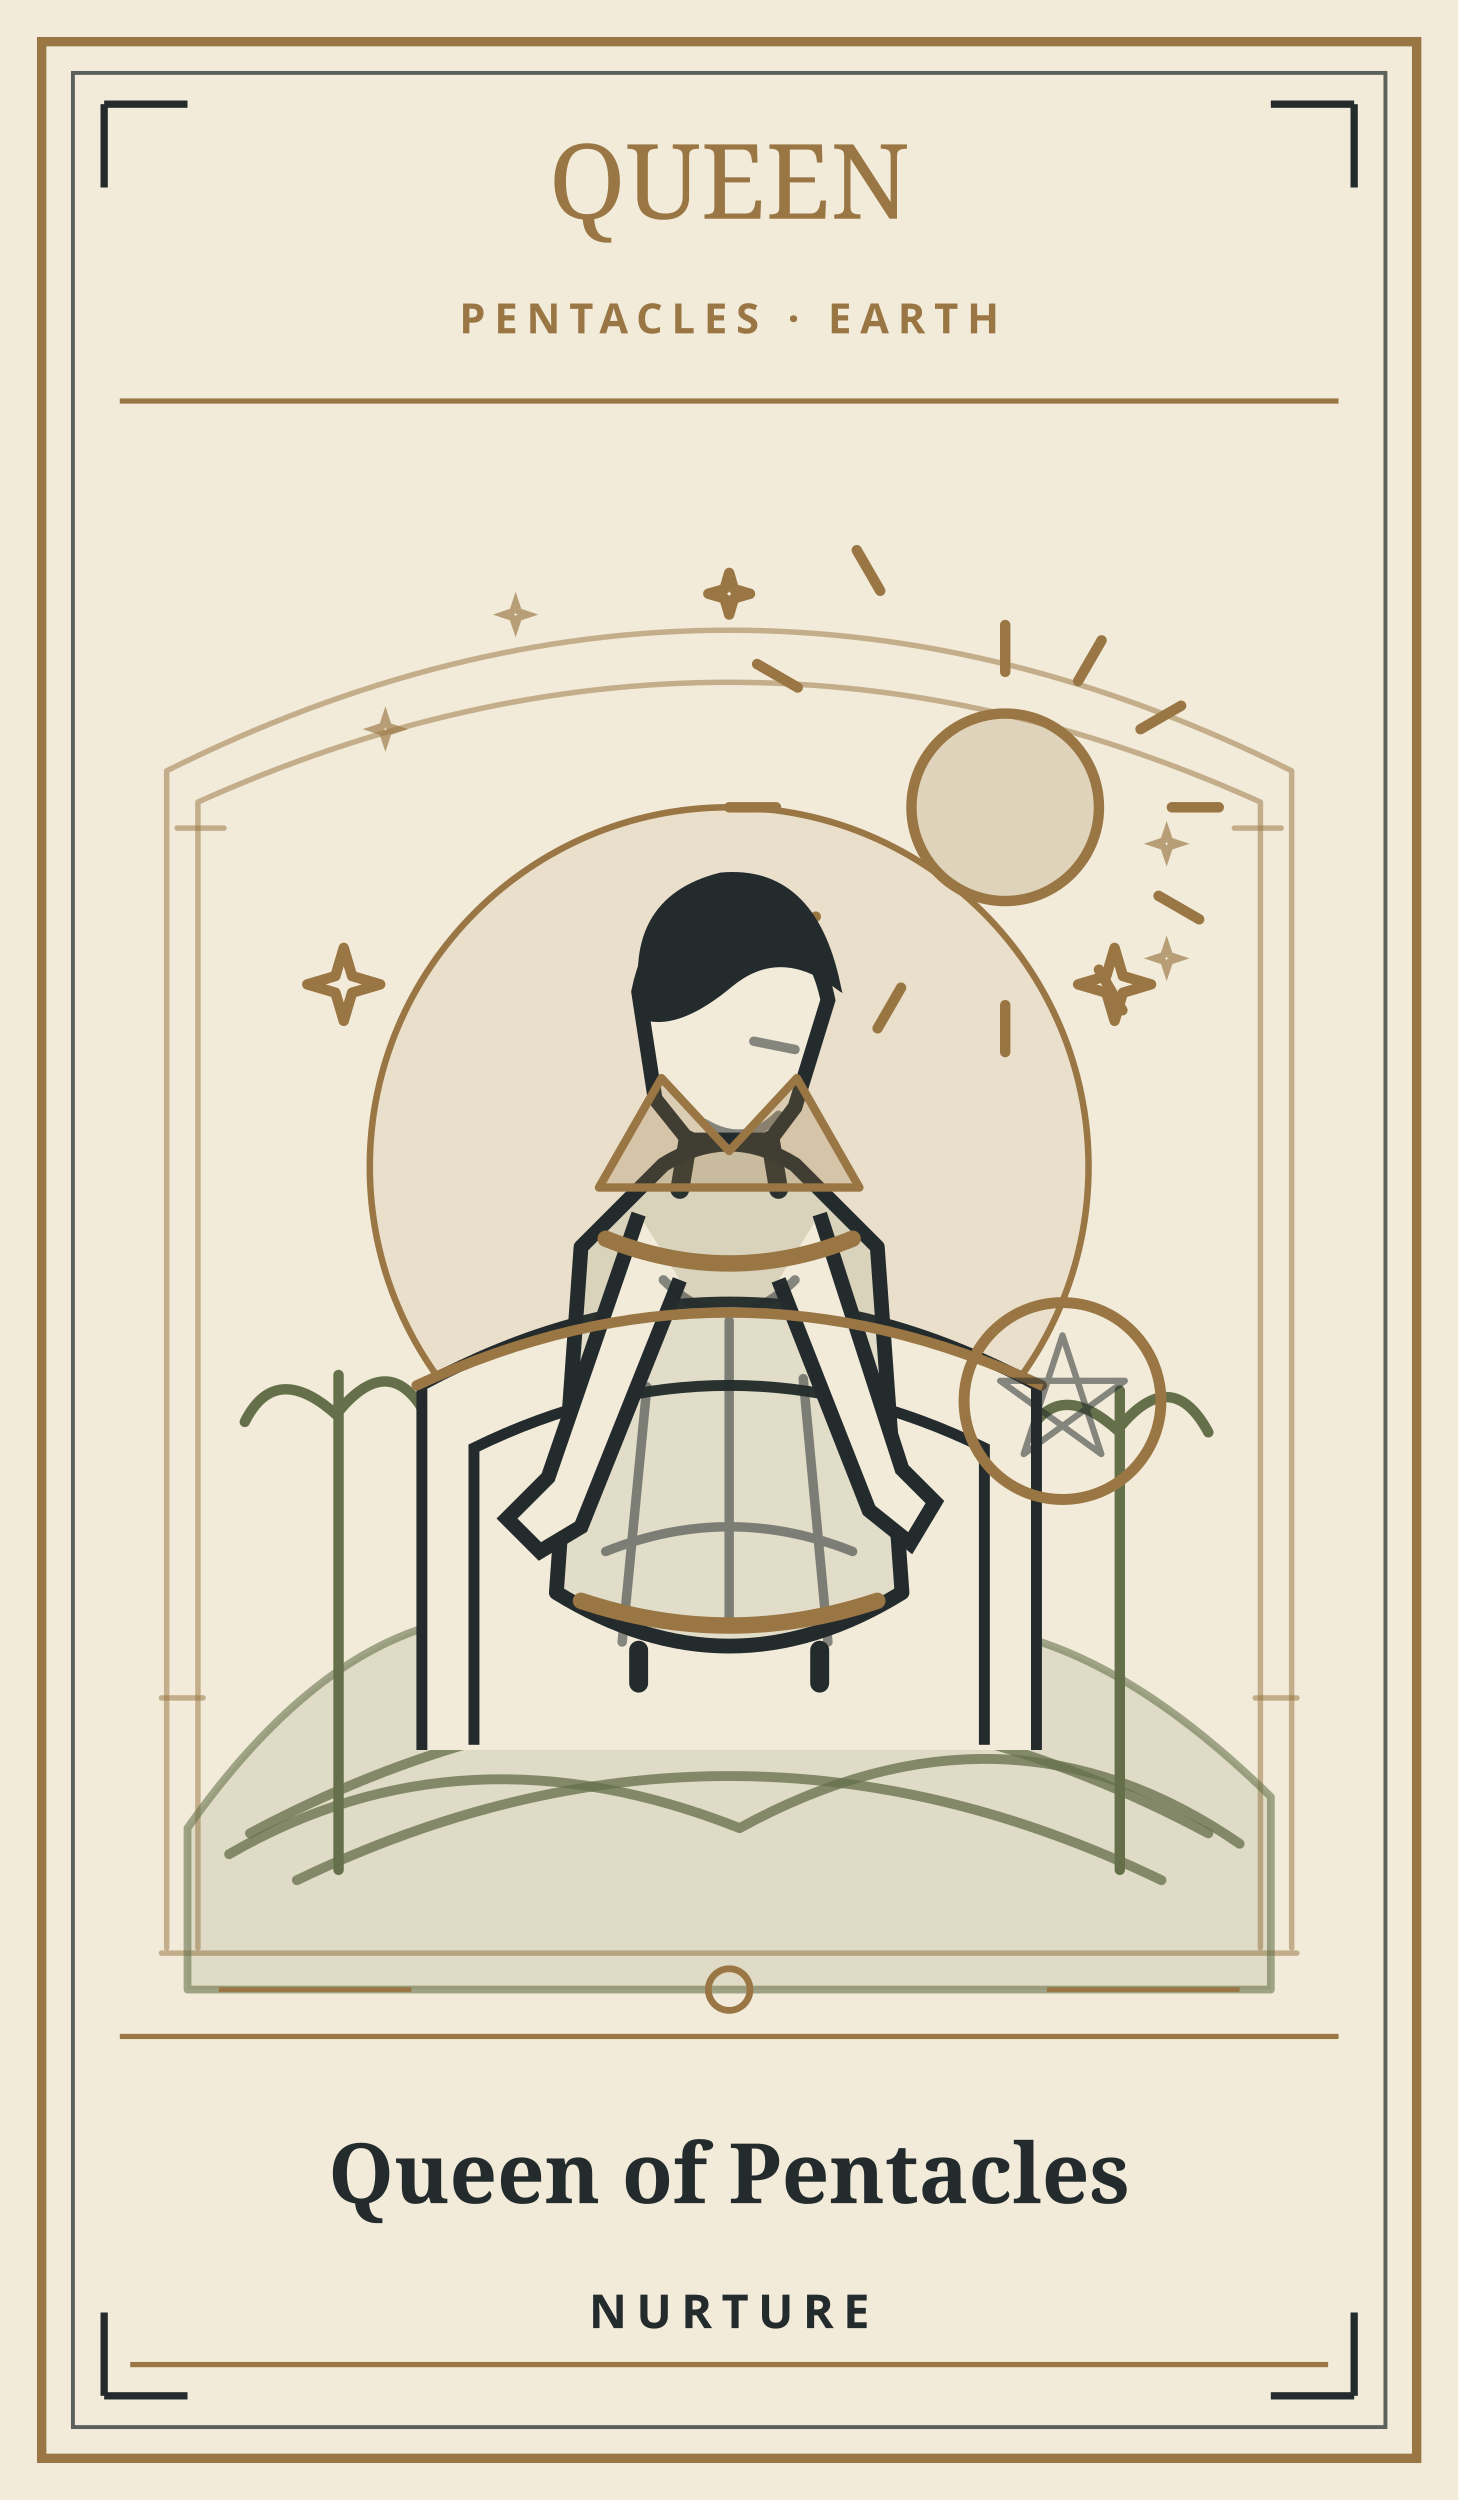
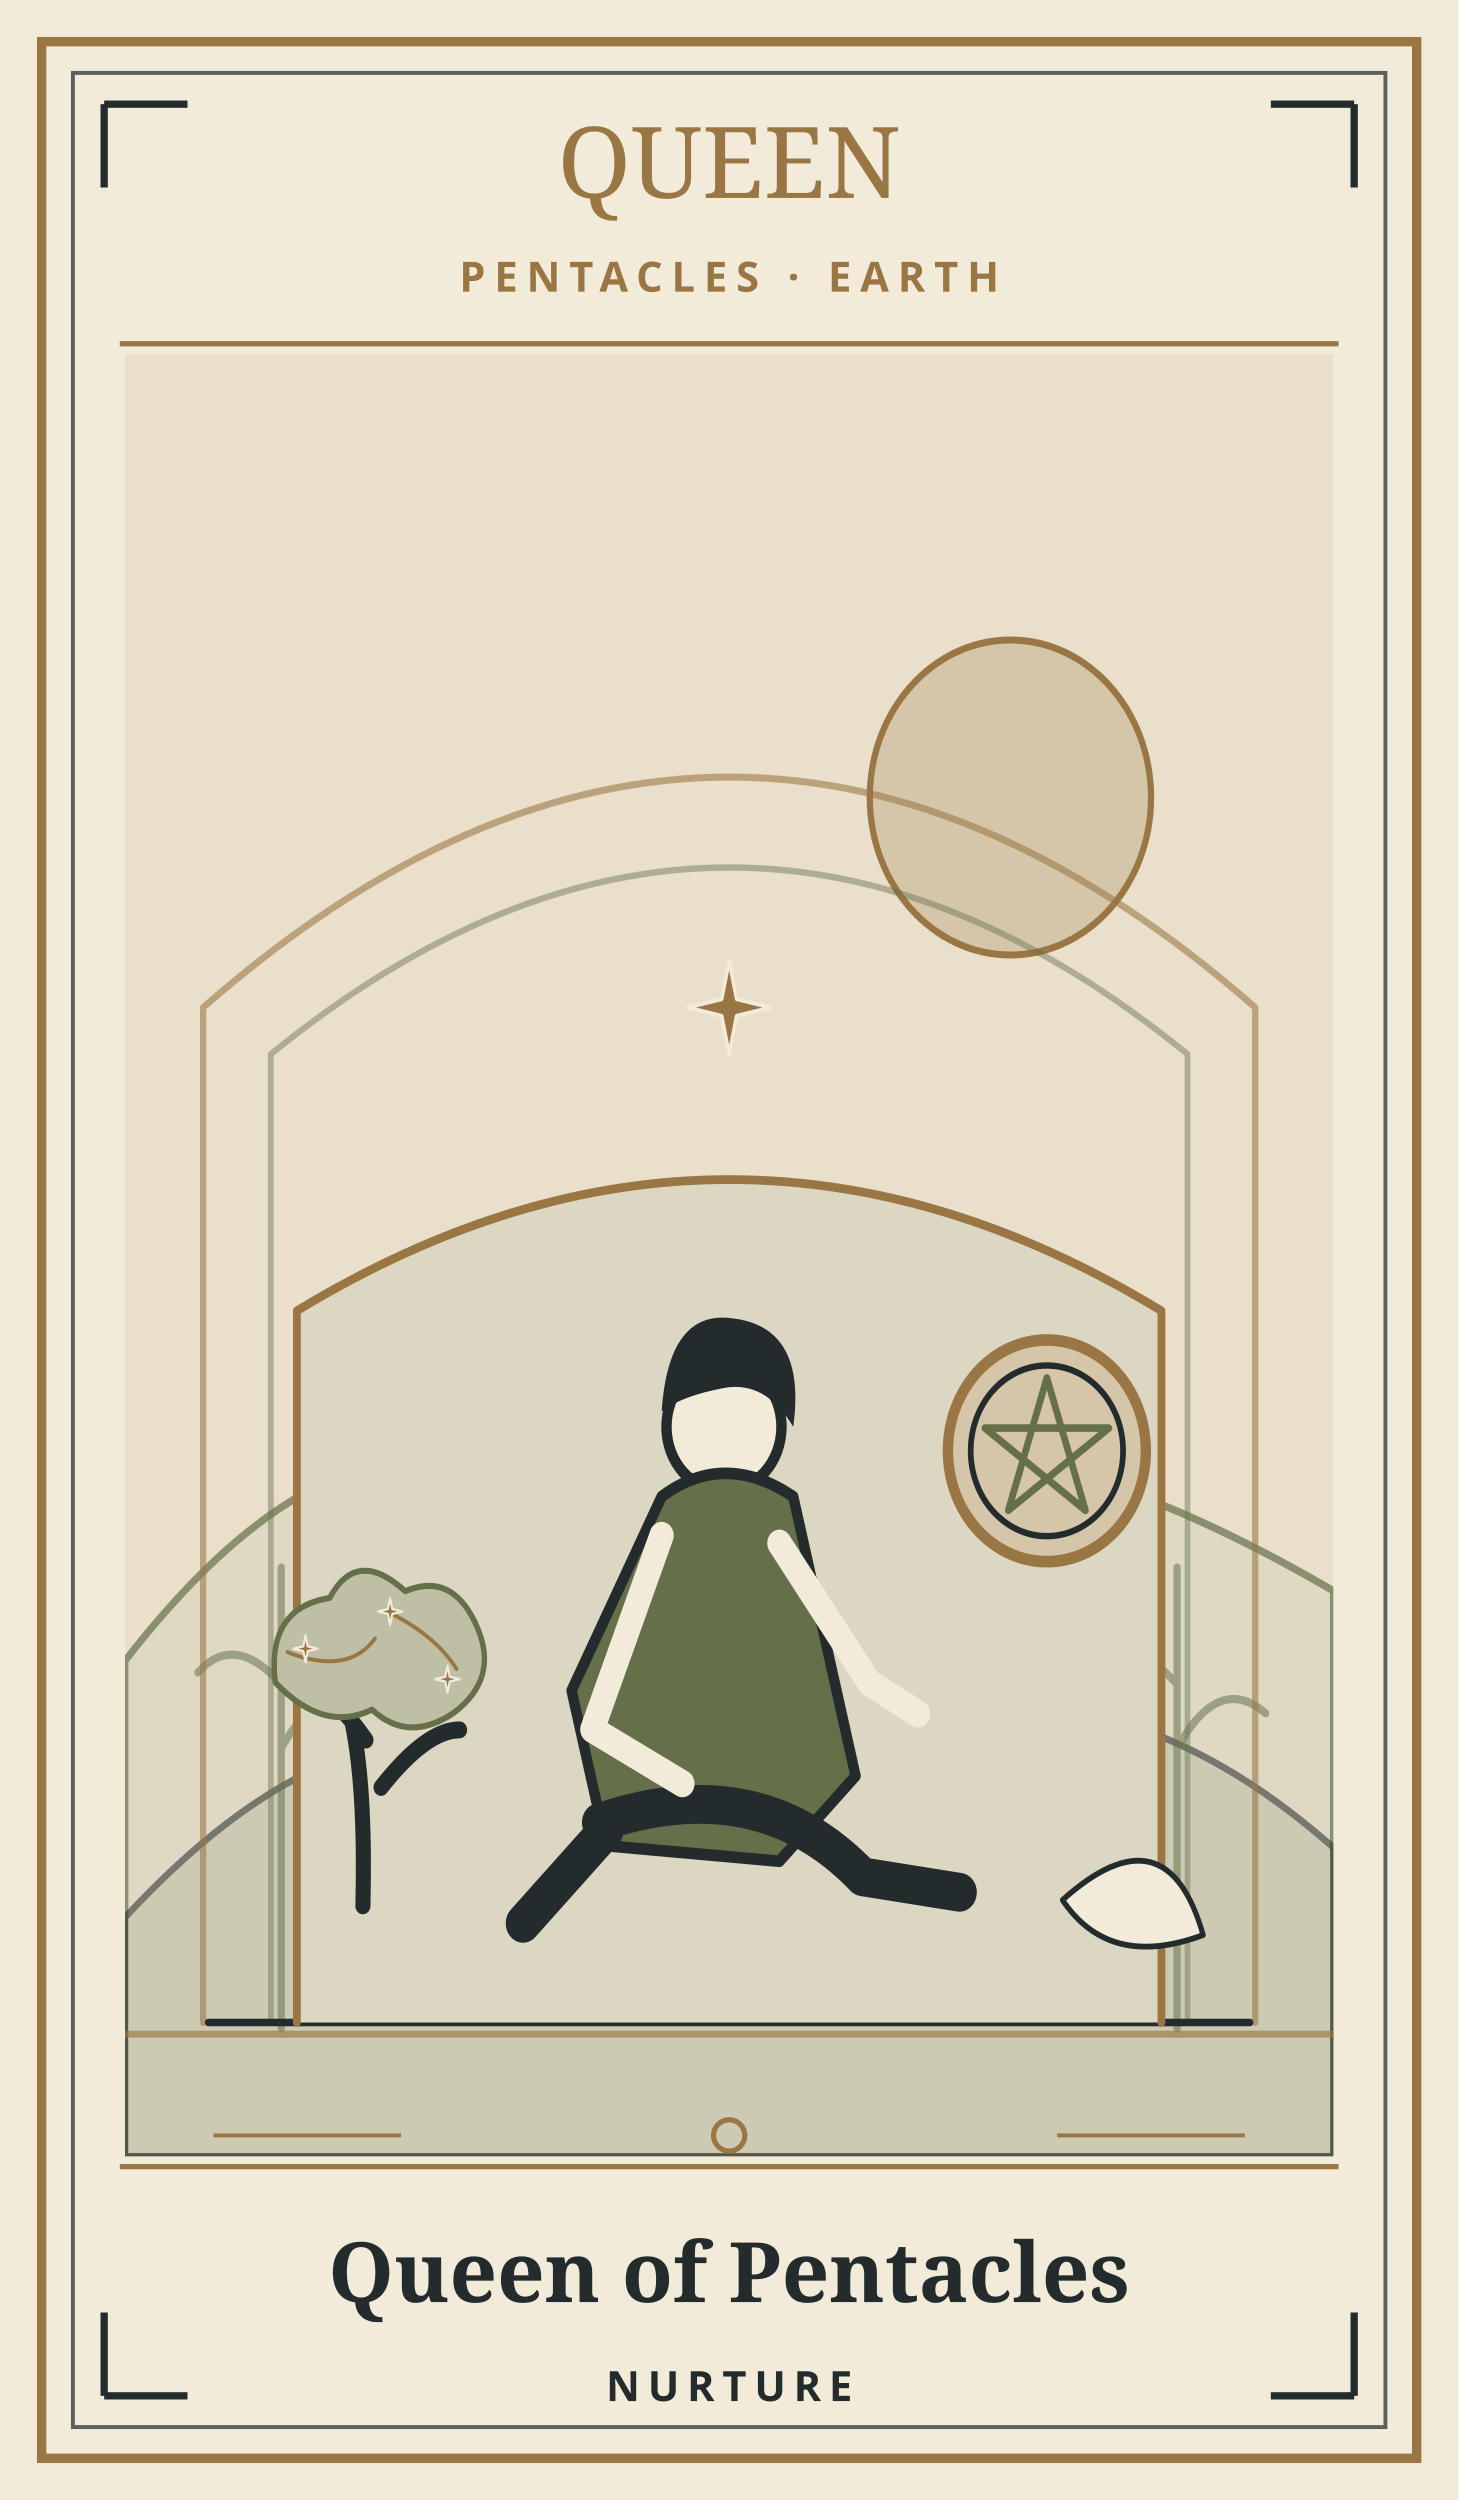
<svg xmlns="http://www.w3.org/2000/svg" width="280" height="480" viewBox="0 0 280 480" role="img" aria-labelledby="title description">
-   <style>
- .ink{fill:none;stroke:#232b2d;stroke-width:2.3;stroke-linecap:round;stroke-linejoin:round}
- .fine{fill:none;stroke:#232b2d;stroke-opacity:.53;stroke-width:1.15;stroke-linecap:round;stroke-linejoin:round}
- .gold{fill:none;stroke:#997643;stroke-width:2;stroke-linecap:round;stroke-linejoin:round}
- .faint{fill:none;stroke:#997643;stroke-opacity:.66;stroke-width:1.25}
- .inkfill{fill:#232b2d;stroke:#232b2d;stroke-width:1}
- .distant{fill:#65704b;fill-opacity:.13;stroke:#65704b;stroke-opacity:.58;stroke-width:1.5;stroke-linejoin:round}
- .terrain{fill:none;stroke:#65704b;stroke-opacity:.76;stroke-width:1.9;stroke-linecap:round;stroke-linejoin:round}
- .halo{fill:#997643;fill-opacity:.10;stroke:#997643;stroke-width:1.25}
- .cloud{fill:none;stroke:#232b2d;stroke-opacity:.32;stroke-width:1.3;stroke-linecap:round}
- .wind{fill:none;stroke:#65704b;stroke-opacity:.60;stroke-width:1.1;stroke-linecap:round}
- .hands{fill:none;stroke:#232b2d;stroke-width:2.4;stroke-linecap:round;stroke-linejoin:round}
- .arch{fill:none;stroke:#997643;stroke-width:1.8;stroke-linecap:round;stroke-linejoin:round}
- .tension{fill:none;stroke:#65704b;stroke-opacity:.55;stroke-width:1.5;stroke-linecap:round}
- .bridge{fill:none;stroke:#997643;stroke-width:2.3;stroke-linecap:round}
- .ridge{fill:none;stroke:#232b2d;stroke-opacity:.46;stroke-width:1.6;stroke-linejoin:round}
- .motion{fill:none;stroke:#65704b;stroke-opacity:.54;stroke-width:2;stroke-linecap:round}
- .beast{fill:#65704b;fill-opacity:.23;stroke:#232b2d;stroke-width:1.8;stroke-linejoin:round}
- .regalia{fill:#997643;fill-opacity:.25;stroke:#997643;stroke-width:1.6;stroke-linejoin:round}
- .petal{fill:#f2ebd9;stroke:#65704b;stroke-width:1.5}
- .wash{fill:#65704b;fill-opacity:.11;stroke:#232b2d;stroke-width:1.8;stroke-linejoin:round}
- .column{fill:#f2ebd9;stroke:#232b2d;stroke-width:2.1}
- .sun{fill:#997643;fill-opacity:.2;stroke:#997643;stroke-width:2}
- .paperfill{fill:#f2ebd9;stroke:#232b2d;stroke-width:1.8}
- .lantern{fill:#997643;fill-opacity:.35;stroke:#232b2d;stroke-width:2}
- .vine{fill:none;stroke:#65704b;stroke-width:2;stroke-linecap:round;stroke-linejoin:round}
- .water{fill:none;stroke:#65704b;stroke-width:2;stroke-linecap:round}
- .chain{fill:none;stroke:#997643;stroke-width:3;stroke-dasharray:4 4}
- .lightning{fill:none;stroke:#65704b;stroke-width:7;stroke-linecap:square;stroke-linejoin:miter}
- .ghost{fill:none;stroke:#997643;stroke-opacity:.52;stroke-width:1.05;stroke-linecap:round;stroke-linejoin:round}
- .landscape{fill:none;stroke:#65704b;stroke-opacity:.58;stroke-width:1.5;stroke-linecap:round}
- .hatch{fill:none;stroke:#232b2d;stroke-opacity:.42;stroke-width:1;stroke-linecap:round}
- </style>
  <rect width="280" height="480" fill="#f2ebd9" />
  <rect x="8" y="8" width="264" height="464" fill="none" stroke="#997643" stroke-width="1.8" />
  <rect x="14" y="14" width="252" height="452" fill="none" stroke="#232b2d" stroke-width=".75" opacity=".72" />
-   <path d="M23 77H257M23 391H257M25 454H255" stroke="#997643" stroke-width="1" />
+   <path d="M23 66H257M23 416H257" stroke="#997643" stroke-width="1" />
  <path d="M20 20L36 20M20 20L20 36M260 20L244 20M260 20L260 36M20 460L36 460M20 460L20 444M260 460L244 460M260 460L260 444" stroke="#232b2d" stroke-width="1.4" />
-   <text class="number" x="140" y="42" font-family="Noto Serif" font-size="20" font-weight="400" fill="#997643" text-anchor="middle">QUEEN</text>
-   <text class="small" x="140" y="64" font-family="Noto Sans" font-size="8" font-weight="600" letter-spacing="1.7" fill="#997643" text-anchor="middle">PENTACLES · EARTH</text>
-   <g clip-path="url(#window)">
-     <path class="ghost" d="M32 374V148Q140 94 248 148V374" />
-     <path class="ghost" d="M38 374V154Q140 108 242 154V374" />
-     <path class="ghost" d="M31 375H249" />
-     <path class="gold" d="M140 110L140.9 113.1L144 114L140.9 114.9L140 118L139.1 114.9L136 114L139.1 113.1Z" />
-     <path class="ghost" d="M34 159H43M237 159H246M31 326H39M241 326H249" />
-     <path class="faint" d="M74 137.6L74.6 139.4L76.4 140L74.6 140.6L74 142.4L73.4 140.6L71.6 140L73.4 139.4Z" />
-     <path class="faint" d="M224 181.6L224.6 183.4L226.4 184L224.6 184.6L224 186.4L223.4 184.6L221.6 184L223.4 183.4Z" />
-     <path class="faint" d="M224 159.6L224.6 161.4L226.4 162L224.6 162.6L224 164.4L223.4 162.6L221.6 162L223.4 161.4Z" />
-     <path class="faint" d="M99 115.6L99.6 117.4L101.4 118L99.6 118.6L99 120.4L98.4 118.6L96.6 118L98.4 117.4Z" />
-     <path class="distant" d="M36 351Q84 283 141 328Q187 289 244 345V382H36Z" />
-     <path class="terrain" d="M44 356Q89 330 142 351Q193 323 238 354" />
-     <path class="vine" d="M65 359V264M65 272Q53 261 47 273M65 271Q75 259 82 272" />
-     <path class="vine" d="M215 359V267M215 275Q203 264 197 276M215 274Q225 262 232 275" />
-     <circle class="sun" cx="193" cy="155" r="18" />
-     <path class="gold" d="M193 129L193 120" transform="rotate(0 193 155)" />
-     <path class="gold" d="M193 127L193 118" transform="rotate(30 193 155)" />
-     <path class="gold" d="M193 125L193 116" transform="rotate(60 193 155)" />
-     <path class="gold" d="M193 123L193 114" transform="rotate(90 193 155)" />
-     <path class="gold" d="M193 121L193 112" transform="rotate(120 193 155)" />
-     <path class="gold" d="M193 119L193 110" transform="rotate(150 193 155)" />
-     <path class="gold" d="M193 117L193 108" transform="rotate(180 193 155)" />
-     <path class="gold" d="M193 115L193 106" transform="rotate(210 193 155)" />
-     <path class="gold" d="M193 113L193 104" transform="rotate(240 193 155)" />
-     <path class="gold" d="M193 111L193 102" transform="rotate(270 193 155)" />
-     <path class="gold" d="M193 109L193 100" transform="rotate(300 193 155)" />
-     <path class="gold" d="M193 107L193 98" transform="rotate(330 193 155)" />
-     <circle class="halo" cx="140" cy="224" r="69" />
-     <path class="terrain" d="M48 352Q140 303 232 352M57 361Q140 321 223 361" />
-     <path class="column" d="M81 336V266Q140 234 199 266V336M91 335V278Q140 254 189 278V335" />
-     <g transform="translate(140 320) scale(1.58 1.58)">
-       <path class="paperfill" d="M-9 -69L-11 -82Q-9 -92 0 -93Q10 -91 12 -81L8 -68L5 -64H-5Z" />
-       <path class="inkfill" d="M-10 -79Q-13 -93 -1 -96Q10 -97 13 -83Q6 -88 0 -83Q-6 -78 -10 -79Z" />
-       <path class="fine" d="M3 -76L8 -75M-3 -66Q2 -63 6 -67" />
-       <path class="ink" d="M-5 -64L-6 -58M5 -64L6 -58" />
-       <path class="wash" d="M-8 -61Q0 -66 8 -61L18 -51L21 -9Q0 4 -21 -9L-18 -51Z" />
-       <path class="paperfill" d="M-11 -55L-22 -23L-27 -18L-23 -14L-18 -17L-6 -47M11 -55L21 -24L25 -20L22 -15L17 -19L6 -47" />
-       <path class="fine" d="M-8 -47Q0 -39 8 -47M-15 -14Q0 -20 15 -14M-10 -34L-13 -3M9 -35L12 -3M0 -42V-5" />
-       <path class="gold" d="M-18 -8Q0 -2 18 -8M-15 -52Q0 -46 15 -52" />
-       <path class="ink" d="M-11 -2L-11 2M11 -2L11 2" />
-     </g>
-     <path class="regalia" d="M115 228L127 207L140 221L153 207L165 228Z" />
-     <path class="gold" d="M80 266Q140 238 200 266" />
-     <g transform="translate(204 269) scale(1.05)">
-       <circle class="gold" cx="0" cy="0" r="18" />
-       <polyline class="fine" points="0.0,-12.0 7.1,9.7 -11.4,-3.7 11.4,-3.7 -7.1,9.7 0.0,-12.0" />
-     </g>
-     <path class="gold" d="M66 182L67.6 187.4L73 189L67.6 190.6L66 196L64.4 190.6L59 189L64.4 187.4Z" />
-     <path class="gold" d="M214 182L215.6 187.4L221 189L215.6 190.6L214 196L212.4 190.6L207 189L212.4 187.4Z" />
-   </g>
+   <text class="number" x="140" y="38" font-family="Noto Serif" font-size="19" font-weight="400" fill="#997643" text-anchor="middle">QUEEN</text>
+   <text class="small" x="140" y="56" font-family="Noto Sans" font-size="8" font-weight="600" letter-spacing="1.7" fill="#997643" text-anchor="middle">PENTACLES · EARTH</text>
  <defs>
    <clipPath id="window">
-       <rect x="24" y="79" width="232" height="309" />
+       <rect x="24" y="68" width="232" height="346" />
    </clipPath>
  </defs>
-   <path d="M42 382H79M201 382H238" stroke="#997643" stroke-width=".9" />
-   <circle cx="140" cy="382" r="4" fill="none" stroke="#997643" stroke-width="1.3" />
-   <text class="title" x="140" y="423" font-family="Noto Serif" font-size="16" font-weight="600" fill="#232b2d" text-anchor="middle">Queen of Pentacles</text>
-   <text class="label" x="140" y="447" font-family="Noto Sans" font-size="9" font-weight="600" letter-spacing="1.8" fill="#232b2d" text-anchor="middle">NURTURE</text>
+   <g clip-path="url(#window)">
+     <rect x="24" y="68" width="232" height="346" fill="#ede6d5" />
+     <g transform="translate(0 -20.48) scale(1 1.12)">
+       <path d="M24 79H256V388H24Z" fill="#e9dfca" stroke="none" stroke-width="1.4" stroke-linecap="round" stroke-linejoin="round" opacity="1" />
+       <circle cx="194" cy="155" r="27" fill="#d6c6a9" stroke="#997643" stroke-width="1.2" opacity="1" />
+       <path d="M24 303Q77 242 121 289Q164 243 256 291V388H24Z" fill="#dbd7c2" stroke="#65704b" stroke-width="1.3" stroke-linecap="round" stroke-linejoin="round" opacity="0.72" />
+       <path d="M24 347Q80 293 126 335Q194 286 256 335V388H24Z" fill="#bfbfa6" stroke="#232b2d" stroke-width="1.2" stroke-linecap="round" stroke-linejoin="round" opacity="0.56" />
+       <path d="M54 366V287M54 307Q45 298 38 305M54 318Q62 305 71 312" fill="none" stroke="#65704b" stroke-width="1.4" stroke-linecap="round" stroke-linejoin="round" opacity="0.54" />
+       <path d="M226 366V287M226 307Q217 298 210 305M226 318Q234 305 243 312" fill="none" stroke="#65704b" stroke-width="1.4" stroke-linecap="round" stroke-linejoin="round" opacity="0.54" />
+       <path d="M24 367H256" fill="none" stroke="#997643" stroke-width="1.2" stroke-linecap="round" stroke-linejoin="round" opacity="0.65" />
+       <path d="M39 365V191Q140 112 241 191V365" fill="none" stroke="#997643" stroke-width="1.2" stroke-linecap="round" stroke-linejoin="round" opacity="0.58" />
+       <path d="M52 365V199Q140 135 228 199V365" fill="none" stroke="#65704b" stroke-width="1.1" stroke-linecap="round" stroke-linejoin="round" opacity="0.45" />
+       <path d="M40 365H240" fill="none" stroke="#232b2d" stroke-width="1.3" stroke-linecap="round" stroke-linejoin="round" opacity="1" />
+       <path d="M57 365V243Q140 198 223 243V365" fill="#dbd7c2" stroke="#997643" stroke-width="1.5" stroke-linecap="round" stroke-linejoin="round" opacity="1" />
+       <g transform="translate(139 348) scale(1.33 1.33)">
+         <circle cx="0" cy="-64" r="8.3" fill="#f2ebd9" stroke="#232b2d" stroke-width="1.5" opacity="1" />
+         <path d="M-9 -66Q-8 -79 1 -78Q12 -77 10 -64Q6 -70 0 -69Q-6 -68 -9 -66Z" fill="#232b2d" stroke="none" stroke-width="1.4" stroke-linecap="round" stroke-linejoin="round" opacity="1" />
+         <path d="M-9 -55Q0 -61 10 -55L19 -19L8 -8L-17 -10L-22 -30Z" fill="#65704b" stroke="#232b2d" stroke-width="1.5" stroke-linecap="round" stroke-linejoin="round" opacity="1" />
+         <path d="M-18 -13Q5 -20 20 -6L34 -4M-17 -12L-29 0" fill="none" stroke="#232b2d" stroke-width="5" stroke-linecap="round" stroke-linejoin="round" opacity="1" />
+         <path d="M-9 -50L-19 -25L-6 -18M8 -49L21 -31L28 -27" fill="none" stroke="#f2ebd9" stroke-width="3.5" stroke-linecap="round" stroke-linejoin="round" opacity="1" />
+       </g>
+       <circle cx="201" cy="267" r="19" fill="#d6c6a9" stroke="#997643" stroke-width="2" opacity="1" />
+       <circle cx="201" cy="267" r="14.63" fill="none" stroke="#232b2d" stroke-width="1.1" opacity="1" />
+       <path d="M201.0 254.5L208.4 277.2L189.1 263.1L212.9 263.1L193.6 277.2L201.0 254.5" fill="none" stroke="#65704b" stroke-width="1.3" stroke-linecap="round" stroke-linejoin="round" opacity="1" />
+       <g transform="translate(72 345) rotate(0) scale(0.58)">
+         <path d="M-4 0Q-3 -36 -8 -56M2 -35Q17 -52 28 -52M-3 -49Q-18 -68 -30 -67" fill="none" stroke="#232b2d" stroke-width="5" stroke-linecap="round" stroke-linejoin="round" opacity="1" />
+         <path d="M-33 -66Q-36 -88 -15 -91Q-6 -106 10 -93Q26 -99 34 -82Q41 -67 26 -57Q11 -48 -1 -58Q-17 -51 -33 -66Z" fill="#bfbfa6" stroke="#65704b" stroke-width="1.8" stroke-linecap="round" stroke-linejoin="round" opacity="1" />
+         <path d="M-29 -75Q-9 -68 0 -79M4 -87Q20 -80 27 -70" fill="none" stroke="#997643" stroke-width="1.2" stroke-linecap="round" stroke-linejoin="round" opacity="1" />
+         <path d="M-23 -80L-22.28 -76.72L-19 -76L-22.28 -75.28L-23 -72L-23.72 -75.28L-27 -76L-23.72 -76.72Z" fill="#997643" stroke="#f2ebd9" stroke-width="0.7" stroke-linecap="round" stroke-linejoin="round" opacity="1" />
+         <path d="M5 -91L5.72 -87.72L9 -87L5.72 -86.28L5 -83L4.28 -86.28L1 -87L4.28 -87.72Z" fill="#997643" stroke="#f2ebd9" stroke-width="0.7" stroke-linecap="round" stroke-linejoin="round" opacity="1" />
+         <path d="M24 -71L24.72 -67.72L28 -67L24.72 -66.28L24 -63L23.28 -66.28L20 -67L23.28 -67.72Z" fill="#997643" stroke="#f2ebd9" stroke-width="0.7" stroke-linecap="round" stroke-linejoin="round" opacity="1" />
+       </g>
+       <path d="M204 344Q224 328 231 350Q213 356 204 344Z" fill="#f2ebd9" stroke="#232b2d" stroke-width="1" stroke-linecap="round" stroke-linejoin="round" opacity="1" />
+       <path d="M140 183L141.44 189.56L148 191L141.44 192.44L140 199L138.56 192.44L132 191L138.56 189.56Z" fill="#997643" stroke="#f2ebd9" stroke-width="0.7" stroke-linecap="round" stroke-linejoin="round" opacity="1" />
+     </g>
+   </g>
+   <path d="M41 410H77M203 410H239" stroke="#997643" stroke-width=".75" />
+   <circle cx="140" cy="410" r="3" fill="none" stroke="#997643" stroke-width="1" />
+   <text class="title" x="140" y="442" font-family="Noto Serif" font-size="16" font-weight="600" fill="#232b2d" text-anchor="middle">Queen of Pentacles</text>
+   <text class="label" x="140" y="461" font-family="Noto Sans" font-size="8" font-weight="600" letter-spacing="1.5" fill="#232b2d" text-anchor="middle">NURTURE</text>
</svg>
